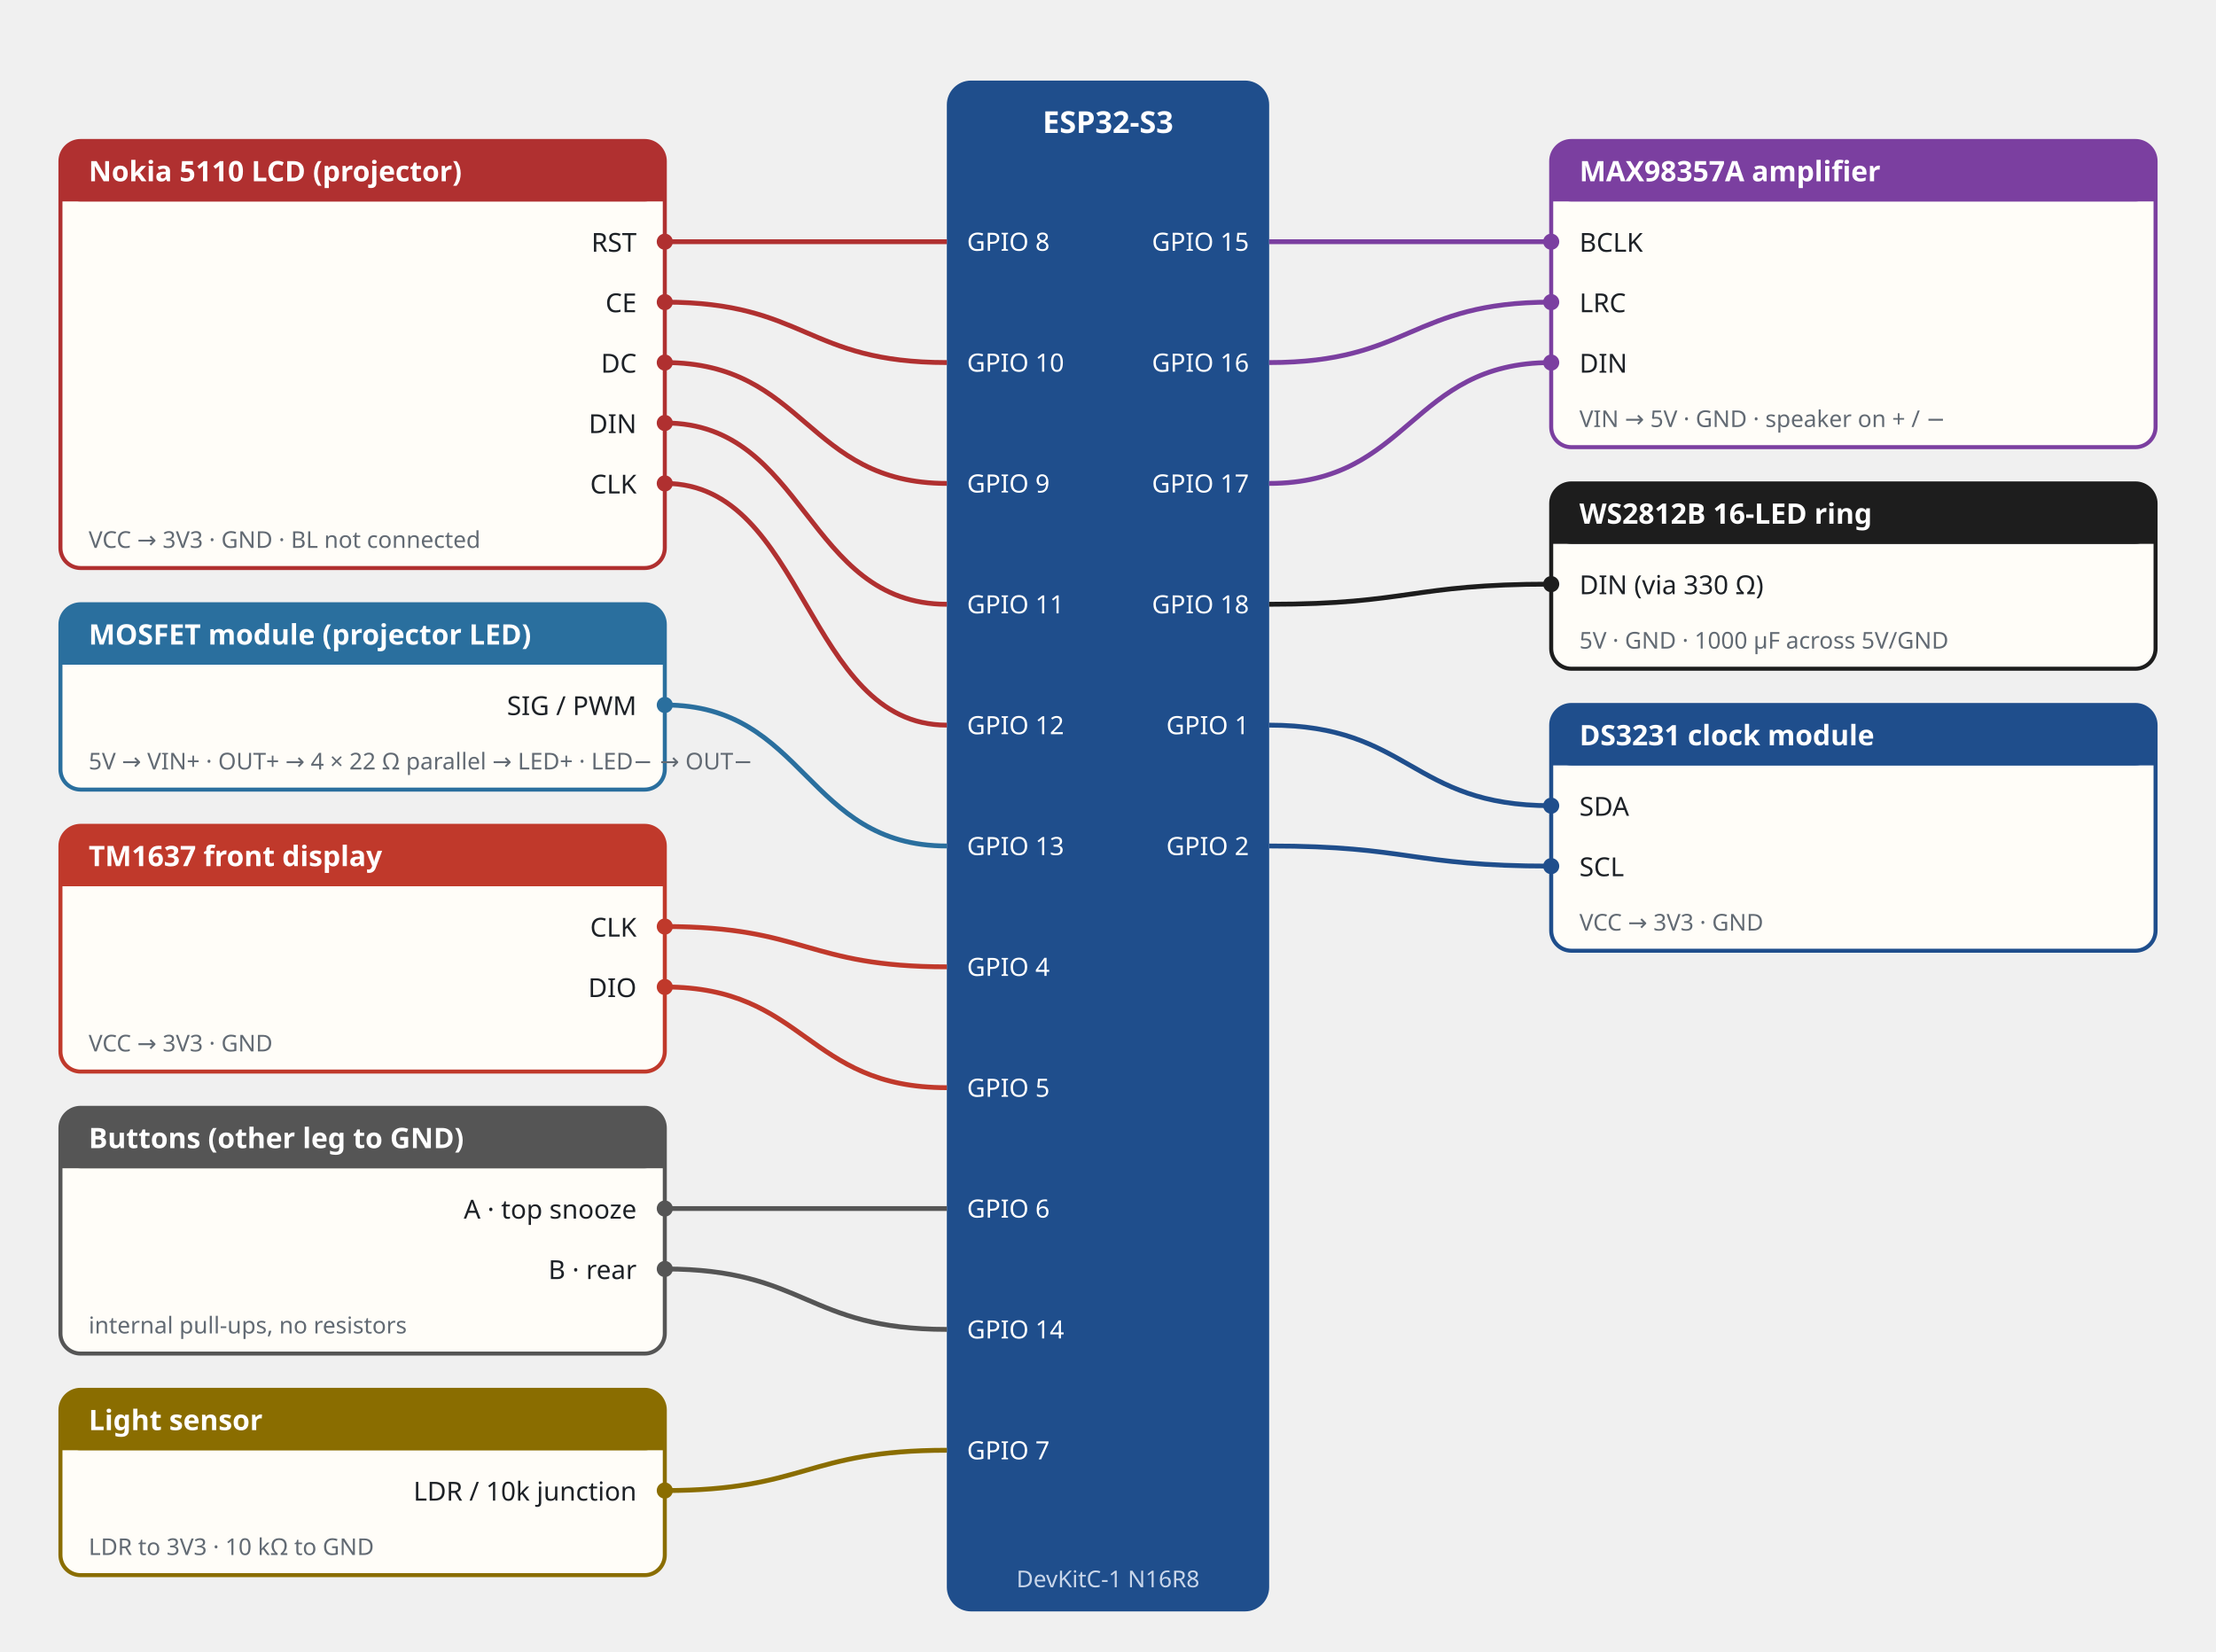
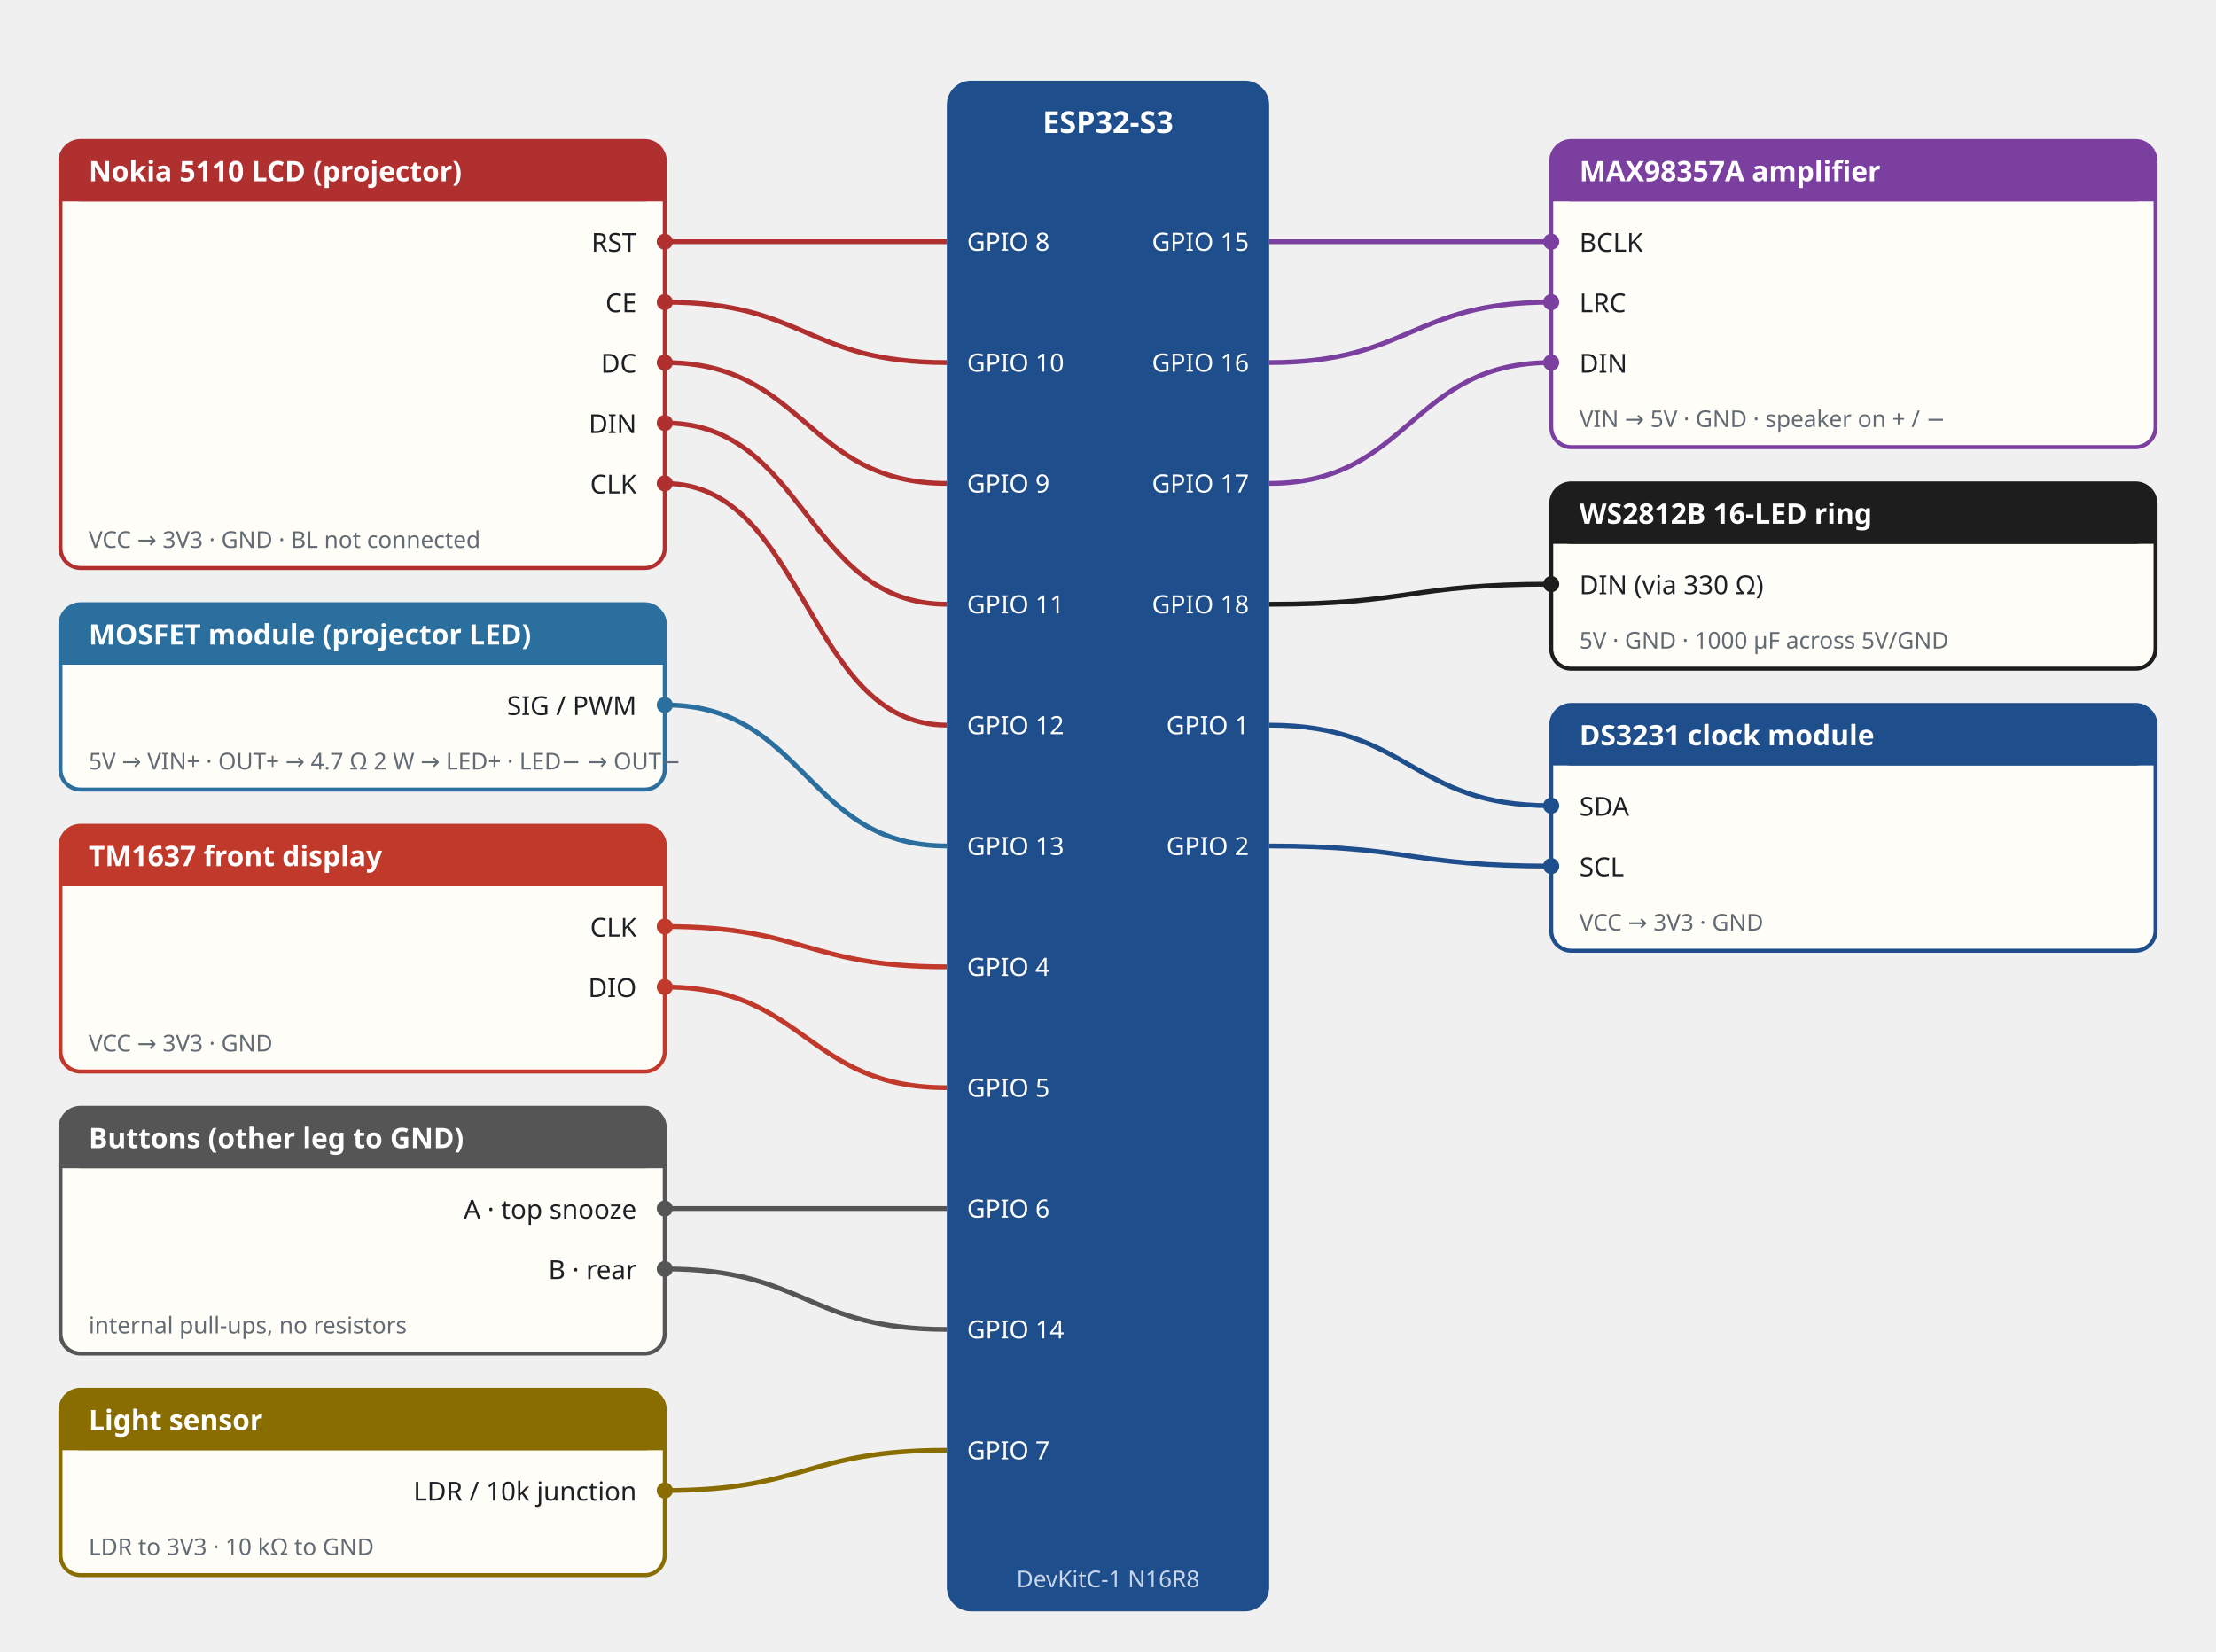
<svg xmlns="http://www.w3.org/2000/svg" viewBox="0 0 1100 820" font-family="ui-sans-serif,system-ui,sans-serif" fill="#1d2126">
  <rect x="470" y="40" width="160" height="760" rx="12" fill="#1f4e8c" />
  <text x="550.0" y="66" fill="#fff" text-anchor="middle" font-weight="700" font-size="15">ESP32-S3</text>
  <text x="550.0" y="788" fill="#c9d6ea" text-anchor="middle" font-size="11.5">DevKitC-1 N16R8</text>
  <rect x="30" y="70" width="300" height="212" rx="10" fill="#fffdf8" stroke="#b03030" stroke-width="2" />
  <rect x="30" y="70" width="300" height="30" rx="10" fill="#b03030" />
  <rect x="30" y="90" width="300" height="10" fill="#b03030" />
  <text x="44" y="90" fill="#fff" font-weight="700" font-size="14">Nokia 5110 LCD (projector)</text>
  <text x="316" y="125" text-anchor="end" font-size="13">RST</text>
  <circle cx="330" cy="120" r="4" fill="#b03030" />
  <text x="316" y="155" text-anchor="end" font-size="13">CE</text>
  <circle cx="330" cy="150" r="4" fill="#b03030" />
  <text x="316" y="185" text-anchor="end" font-size="13">DC</text>
  <circle cx="330" cy="180" r="4" fill="#b03030" />
  <text x="316" y="215" text-anchor="end" font-size="13">DIN</text>
  <circle cx="330" cy="210" r="4" fill="#b03030" />
  <text x="316" y="245" text-anchor="end" font-size="13">CLK</text>
  <circle cx="330" cy="240" r="4" fill="#b03030" />
  <text x="44" y="272" font-size="11.5" fill="#626a73">VCC → 3V3 · GND · BL not connected</text>
  <rect x="30" y="300" width="300" height="92" rx="10" fill="#fffdf8" stroke="#2a6f9e" stroke-width="2" />
  <rect x="30" y="300" width="300" height="30" rx="10" fill="#2a6f9e" />
  <rect x="30" y="320" width="300" height="10" fill="#2a6f9e" />
  <text x="44" y="320" fill="#fff" font-weight="700" font-size="14">MOSFET module (projector LED)</text>
  <text x="316" y="355" text-anchor="end" font-size="13">SIG / PWM</text>
  <circle cx="330" cy="350" r="4" fill="#2a6f9e" />
-   <text x="44" y="382" font-size="11.5" fill="#626a73">5V → VIN+ · OUT+ → 4 × 22 Ω parallel → LED+ · LED− → OUT−</text>
+   <text x="44" y="382" font-size="11.5" fill="#626a73">5V → VIN+ · OUT+ → 4.7 Ω 2 W → LED+ · LED− → OUT−</text>
  <rect x="30" y="410" width="300" height="122" rx="10" fill="#fffdf8" stroke="#c0392b" stroke-width="2" />
  <rect x="30" y="410" width="300" height="30" rx="10" fill="#c0392b" />
  <rect x="30" y="430" width="300" height="10" fill="#c0392b" />
  <text x="44" y="430" fill="#fff" font-weight="700" font-size="14">TM1637 front display</text>
  <text x="316" y="465" text-anchor="end" font-size="13">CLK</text>
  <circle cx="330" cy="460" r="4" fill="#c0392b" />
  <text x="316" y="495" text-anchor="end" font-size="13">DIO</text>
  <circle cx="330" cy="490" r="4" fill="#c0392b" />
  <text x="44" y="522" font-size="11.5" fill="#626a73">VCC → 3V3 · GND</text>
  <rect x="30" y="550" width="300" height="122" rx="10" fill="#fffdf8" stroke="#555" stroke-width="2" />
  <rect x="30" y="550" width="300" height="30" rx="10" fill="#555" />
  <rect x="30" y="570" width="300" height="10" fill="#555" />
  <text x="44" y="570" fill="#fff" font-weight="700" font-size="14">Buttons (other leg to GND)</text>
  <text x="316" y="605" text-anchor="end" font-size="13">A · top snooze</text>
  <circle cx="330" cy="600" r="4" fill="#555" />
  <text x="316" y="635" text-anchor="end" font-size="13">B · rear</text>
  <circle cx="330" cy="630" r="4" fill="#555" />
  <text x="44" y="662" font-size="11.5" fill="#626a73">internal pull-ups, no resistors</text>
  <rect x="30" y="690" width="300" height="92" rx="10" fill="#fffdf8" stroke="#8a6d00" stroke-width="2" />
  <rect x="30" y="690" width="300" height="30" rx="10" fill="#8a6d00" />
  <rect x="30" y="710" width="300" height="10" fill="#8a6d00" />
  <text x="44" y="710" fill="#fff" font-weight="700" font-size="14">Light sensor</text>
  <text x="316" y="745" text-anchor="end" font-size="13">LDR / 10k junction</text>
  <circle cx="330" cy="740" r="4" fill="#8a6d00" />
  <text x="44" y="772" font-size="11.5" fill="#626a73">LDR to 3V3 · 10 kΩ to GND</text>
  <rect x="770" y="70" width="300" height="152" rx="10" fill="#fffdf8" stroke="#7b3fa0" stroke-width="2" />
  <rect x="770" y="70" width="300" height="30" rx="10" fill="#7b3fa0" />
  <rect x="770" y="90" width="300" height="10" fill="#7b3fa0" />
  <text x="784" y="90" fill="#fff" font-weight="700" font-size="14">MAX98357A amplifier</text>
  <text x="784" y="125" text-anchor="start" font-size="13">BCLK</text>
  <circle cx="770" cy="120" r="4" fill="#7b3fa0" />
  <text x="784" y="155" text-anchor="start" font-size="13">LRC</text>
  <circle cx="770" cy="150" r="4" fill="#7b3fa0" />
  <text x="784" y="185" text-anchor="start" font-size="13">DIN</text>
  <circle cx="770" cy="180" r="4" fill="#7b3fa0" />
  <text x="784" y="212" font-size="11.5" fill="#626a73">VIN → 5V · GND · speaker on + / −</text>
  <rect x="770" y="240" width="300" height="92" rx="10" fill="#fffdf8" stroke="#1d1d1d" stroke-width="2" />
  <rect x="770" y="240" width="300" height="30" rx="10" fill="#1d1d1d" />
  <rect x="770" y="260" width="300" height="10" fill="#1d1d1d" />
  <text x="784" y="260" fill="#fff" font-weight="700" font-size="14">WS2812B 16-LED ring</text>
  <text x="784" y="295" text-anchor="start" font-size="13">DIN (via 330 Ω)</text>
  <circle cx="770" cy="290" r="4" fill="#1d1d1d" />
  <text x="784" y="322" font-size="11.5" fill="#626a73">5V · GND · 1000 µF across 5V/GND</text>
  <rect x="770" y="350" width="300" height="122" rx="10" fill="#fffdf8" stroke="#1f4e8c" stroke-width="2" />
  <rect x="770" y="350" width="300" height="30" rx="10" fill="#1f4e8c" />
  <rect x="770" y="370" width="300" height="10" fill="#1f4e8c" />
  <text x="784" y="370" fill="#fff" font-weight="700" font-size="14">DS3231 clock module</text>
  <text x="784" y="405" text-anchor="start" font-size="13">SDA</text>
  <circle cx="770" cy="400" r="4" fill="#1f4e8c" />
  <text x="784" y="435" text-anchor="start" font-size="13">SCL</text>
  <circle cx="770" cy="430" r="4" fill="#1f4e8c" />
  <text x="784" y="462" font-size="11.5" fill="#626a73">VCC → 3V3 · GND</text>
  <path d="M330,120 C400.0,120 400.0,120.0 470,120.0" fill="none" stroke="#b03030" stroke-width="2.4" />
  <text x="480" y="124.5" fill="#fff" font-size="12.5" text-anchor="start">GPIO 8</text>
  <path d="M330,150 C400.0,150 400.0,180.0 470,180.0" fill="none" stroke="#b03030" stroke-width="2.4" />
  <text x="480" y="184.5" fill="#fff" font-size="12.5" text-anchor="start">GPIO 10</text>
  <path d="M330,180 C400.0,180 400.0,240.0 470,240.0" fill="none" stroke="#b03030" stroke-width="2.4" />
  <text x="480" y="244.5" fill="#fff" font-size="12.5" text-anchor="start">GPIO 9</text>
  <path d="M330,210 C400.0,210 400.0,300.0 470,300.0" fill="none" stroke="#b03030" stroke-width="2.4" />
  <text x="480" y="304.5" fill="#fff" font-size="12.5" text-anchor="start">GPIO 11</text>
  <path d="M330,240 C400.0,240 400.0,360.0 470,360.0" fill="none" stroke="#b03030" stroke-width="2.4" />
  <text x="480" y="364.5" fill="#fff" font-size="12.5" text-anchor="start">GPIO 12</text>
  <path d="M330,350 C400.0,350 400.0,420.0 470,420.0" fill="none" stroke="#2a6f9e" stroke-width="2.4" />
  <text x="480" y="424.5" fill="#fff" font-size="12.5" text-anchor="start">GPIO 13</text>
  <path d="M330,460 C400.0,460 400.0,480.0 470,480.0" fill="none" stroke="#c0392b" stroke-width="2.4" />
  <text x="480" y="484.5" fill="#fff" font-size="12.5" text-anchor="start">GPIO 4</text>
  <path d="M330,490 C400.0,490 400.0,540.0 470,540.0" fill="none" stroke="#c0392b" stroke-width="2.4" />
  <text x="480" y="544.5" fill="#fff" font-size="12.5" text-anchor="start">GPIO 5</text>
  <path d="M330,600 C400.0,600 400.0,600.0 470,600.0" fill="none" stroke="#555" stroke-width="2.4" />
  <text x="480" y="604.5" fill="#fff" font-size="12.5" text-anchor="start">GPIO 6</text>
  <path d="M330,630 C400.0,630 400.0,660.0 470,660.0" fill="none" stroke="#555" stroke-width="2.4" />
  <text x="480" y="664.5" fill="#fff" font-size="12.5" text-anchor="start">GPIO 14</text>
  <path d="M330,740 C400.0,740 400.0,720.0 470,720.0" fill="none" stroke="#8a6d00" stroke-width="2.4" />
  <text x="480" y="724.5" fill="#fff" font-size="12.5" text-anchor="start">GPIO 7</text>
  <path d="M770,120 C700.0,120 700.0,120.0 630,120.0" fill="none" stroke="#7b3fa0" stroke-width="2.4" />
  <text x="620" y="124.5" fill="#fff" font-size="12.5" text-anchor="end">GPIO 15</text>
  <path d="M770,150 C700.0,150 700.0,180.0 630,180.0" fill="none" stroke="#7b3fa0" stroke-width="2.4" />
  <text x="620" y="184.5" fill="#fff" font-size="12.5" text-anchor="end">GPIO 16</text>
  <path d="M770,180 C700.0,180 700.0,240.0 630,240.0" fill="none" stroke="#7b3fa0" stroke-width="2.4" />
  <text x="620" y="244.5" fill="#fff" font-size="12.5" text-anchor="end">GPIO 17</text>
  <path d="M770,290 C700.0,290 700.0,300.0 630,300.0" fill="none" stroke="#1d1d1d" stroke-width="2.4" />
  <text x="620" y="304.5" fill="#fff" font-size="12.5" text-anchor="end">GPIO 18</text>
  <path d="M770,400 C700.0,400 700.0,360.0 630,360.0" fill="none" stroke="#1f4e8c" stroke-width="2.4" />
  <text x="620" y="364.5" fill="#fff" font-size="12.5" text-anchor="end">GPIO 1</text>
  <path d="M770,430 C700.0,430 700.0,420.0 630,420.0" fill="none" stroke="#1f4e8c" stroke-width="2.4" />
  <text x="620" y="424.5" fill="#fff" font-size="12.5" text-anchor="end">GPIO 2</text>
</svg>
